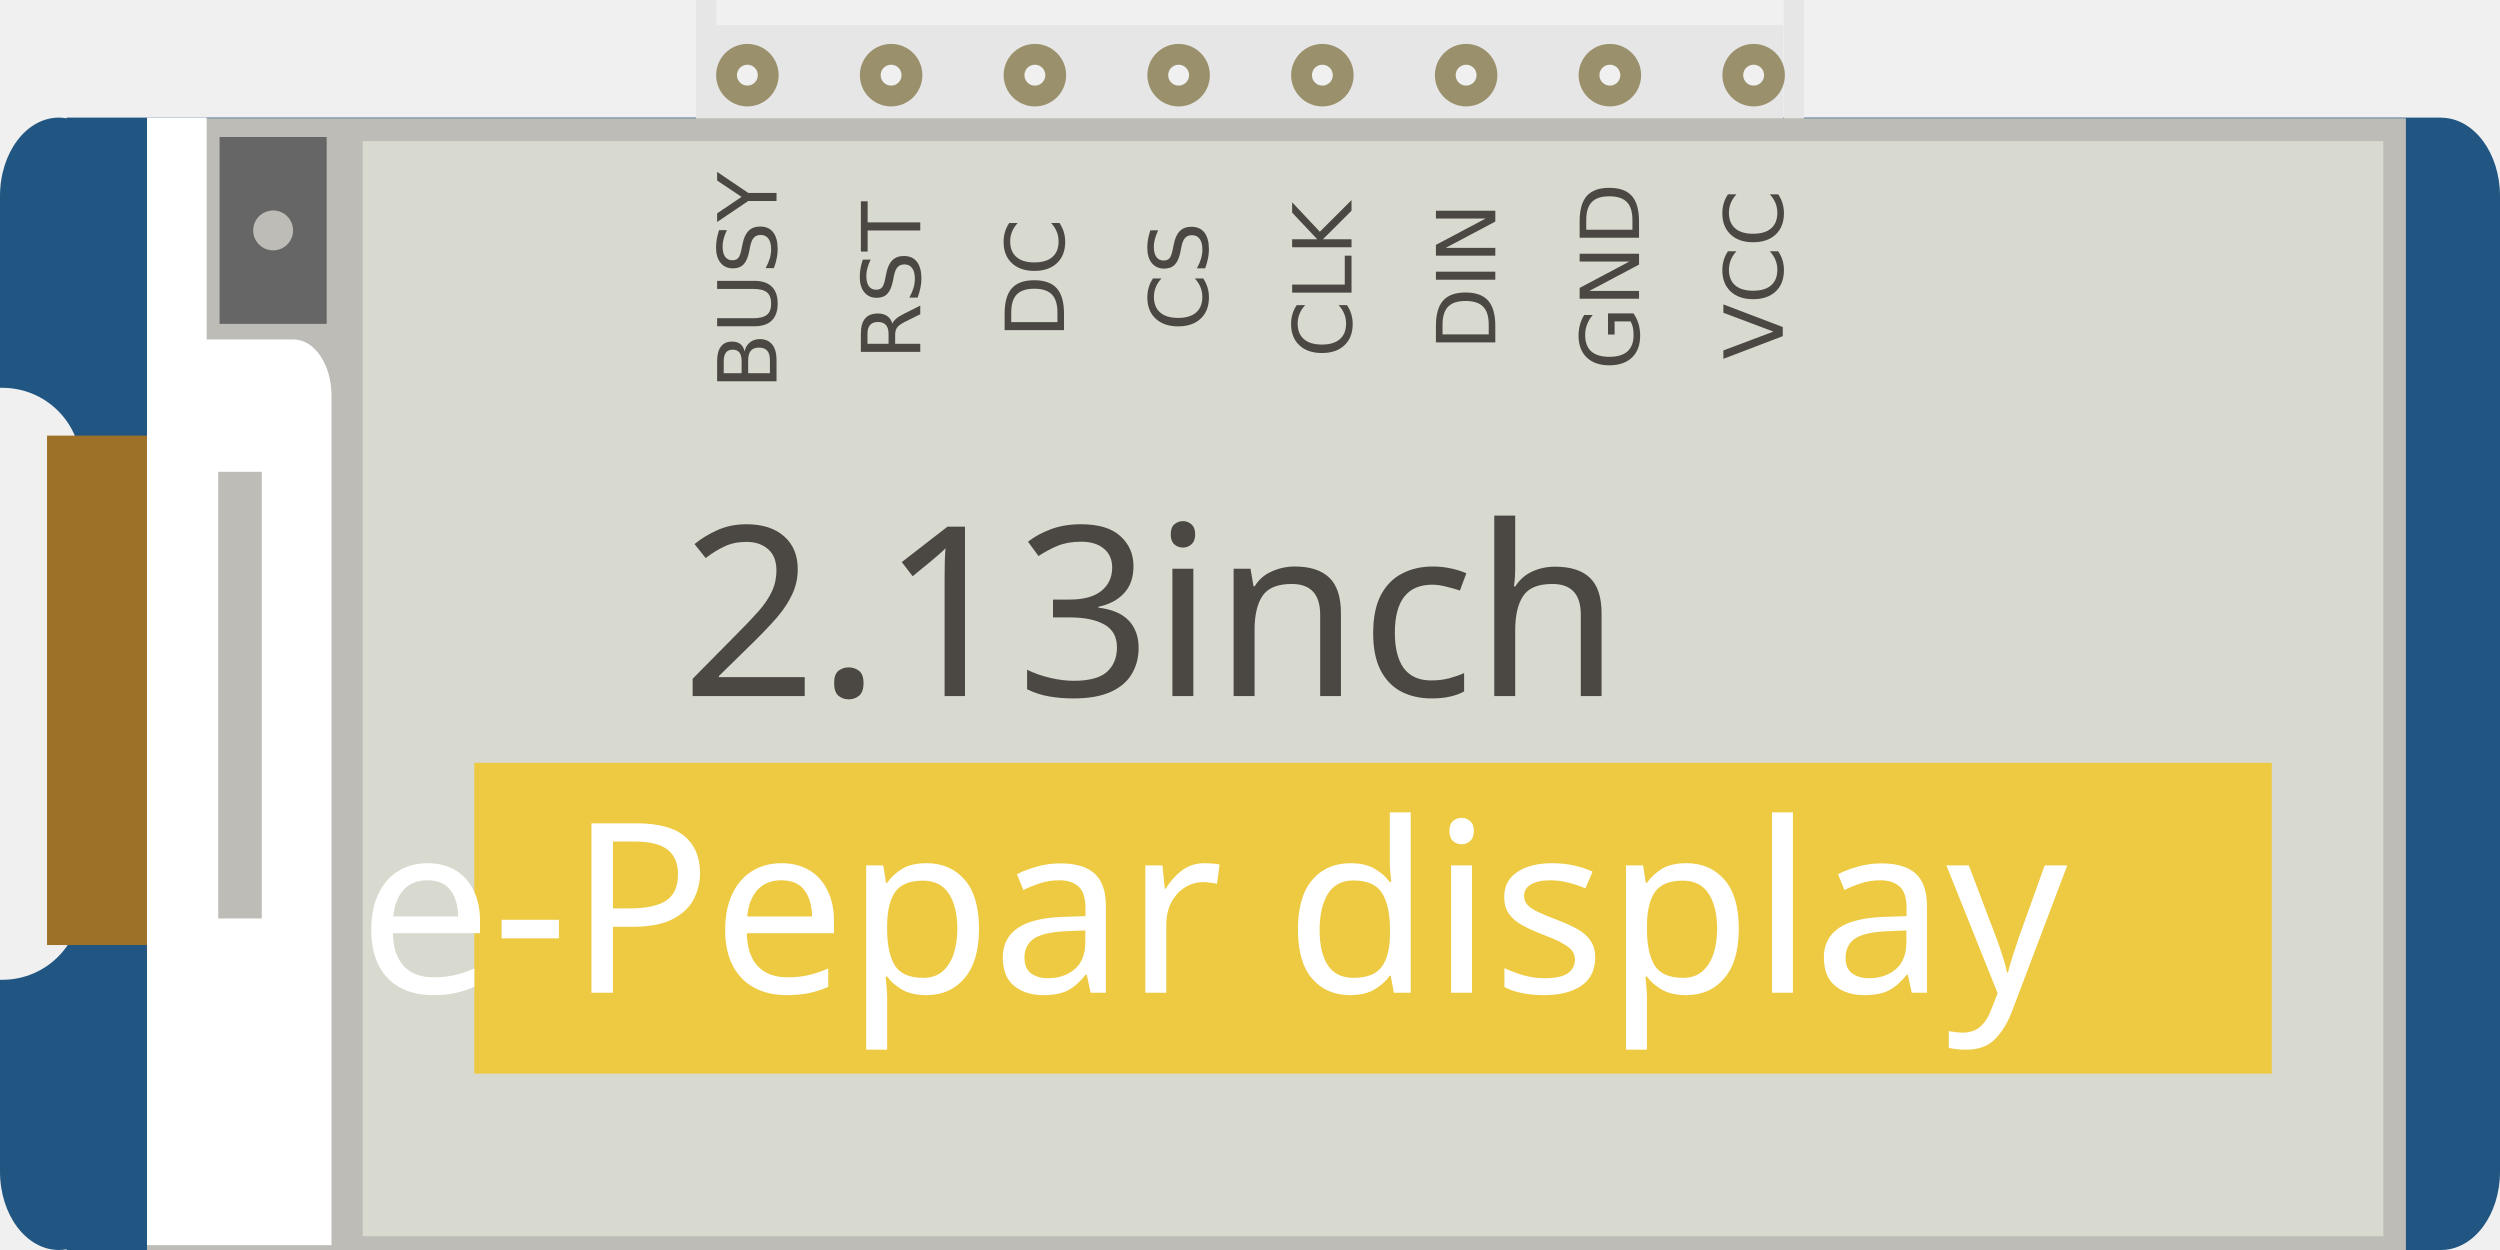
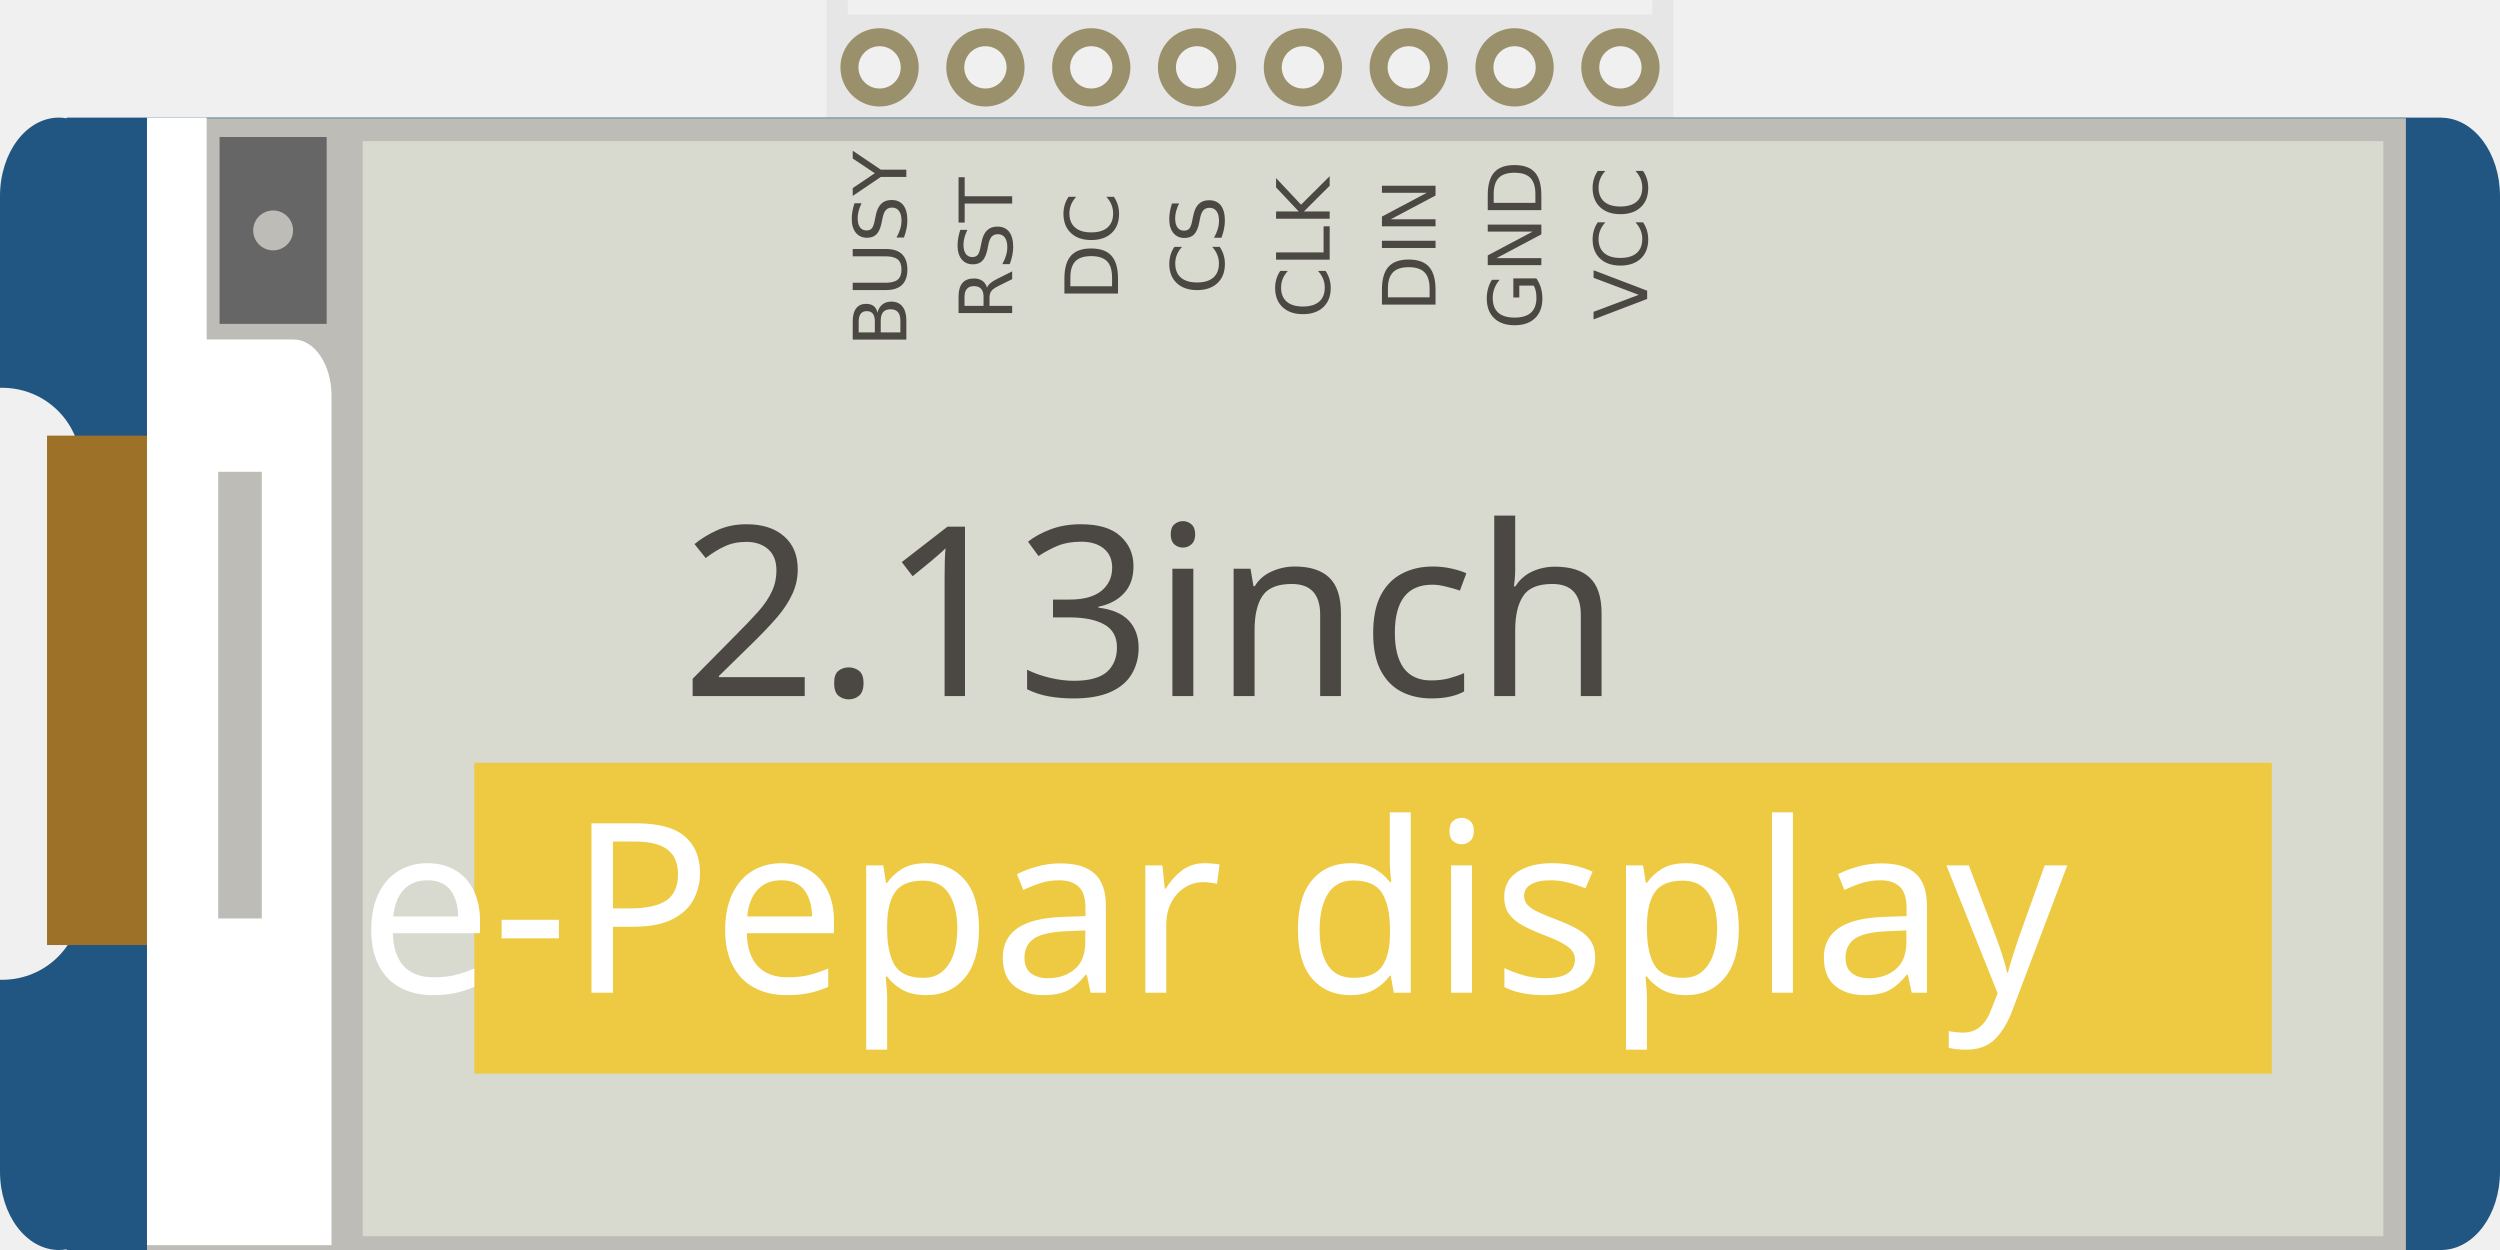
<svg xmlns="http://www.w3.org/2000/svg" width="60mm" height="30mm" viewBox="0 0 212.598 106.299" id="svg2" version="1.1">
  <defs id="defs4" />
  <g id="layer1" transform="translate(0,-946.063)">
+     <path id="path8" d="m 70.299,962.427 72,0 0,-5.934 0,-9.201 0,-1.229 -1.797,0 0,1.229 -68.406,0 0,-1.229 -1.797,0 0,1.229 0,9.201 z m 2.699,-10.636 c 0,-2.4 3.602,-2.4 3.602,0 0,2.4 -3.602,2.4 -3.602,0 z m 9,0 c 0,-2.4 3.602,-2.4 3.602,0 0,2.4 -3.602,2.4 -3.602,0 z m 9,0 c 8.94e-4,-2.399 3.601,-2.399 3.602,0 8.95e-4,2.401 -3.602,2.401 -3.602,0 z m 9,0 c 8.93e-4,-2.399 3.601,-2.399 3.602,0 8.9e-4,2.401 -3.602,2.401 -3.602,0 z m 9,0 c 0,-2.4 3.602,-2.4 3.602,0 0,2.4 -3.602,2.4 -3.602,0 z m 9,0 c -9e-4,-2.401 3.602,-2.401 3.602,0 9e-4,2.401 -3.602,2.401 -3.602,0 z m 9,0 c -8.9e-4,-2.401 3.602,-2.401 3.602,0 9e-4,2.401 -3.602,2.401 -3.602,0 z m 9,0 c 0,-2.4 3.602,-2.4 3.602,0 0,2.4 -3.602,2.4 -3.602,0 z" style="fill:#e6e6e6;stroke:none;stroke-width:0" />
    <path style="opacity:1;fill:#205681;fill-opacity:1;stroke:none;stroke-width:0.72;stroke-linecap:round;stroke-linejoin:miter;stroke-miterlimit:4;stroke-dasharray:none;stroke-opacity:1" d="M 5.018 10 C 2.238 10 5.9211895e-16 12.979 0 16.678 L 0 32.979 L 0.189 32.979 C 3.9 32.979 6.887 35.957 6.887 39.656 L 6.887 43.441 L 30.715 43.441 L 30.715 63.799 L 6.887 63.799 L 6.887 76.643 C 6.887 80.342 3.9 83.32 0.189 83.32 L 0 83.32 L 0 99.623 C 0 103.322 2.238 106.299 5.018 106.299 C 5.238 106.299 5.453 106.276 5.666 106.24 L 5.676 106.299 L 15.658 106.299 L 30.715 106.299 L 46.469 106.299 L 167.447 106.299 L 197.955 106.299 L 201.973 106.299 L 205 106.299 L 207.58 106.299 L 207.643 106.299 C 210.393 106.254 212.598 103.298 212.598 99.627 L 212.598 78.773 L 212.598 63.799 L 212.598 43.441 L 212.598 24.982 L 212.598 16.684 C 212.598 13.013 210.393 10.056 207.643 10.01 L 207.643 10 L 207.58 10 L 201.973 10 L 201.973 10.002 L 197.955 10.002 L 197.955 10 L 46.469 10 L 30.715 10 L 15.658 10 L 5.676 10 L 5.666 10.062 C 5.453 10.027 5.238 10 5.018 10 z " transform="translate(-1.5258793e-5,946.063)" id="rect4183" />
    <rect style="opacity:1;fill:#9d7128;fill-opacity:1;stroke:none;stroke-width:1.772;stroke-linecap:round;stroke-linejoin:round;stroke-miterlimit:4;stroke-dasharray:none;stroke-opacity:1" id="rect4353" width="21.315" height="43.32" x="4" y="-1026.428" transform="scale(1,-1)" />
-     <g id="g4248" transform="matrix(0,-1,1,0,-882.3905,1141.788)">
-       <path id="rect5330" d="m 179.217,941.587 0,1.719 4.461,0 0,90.715 9.915,0 0,-90.715 2.133,0 0,-1.719 z m 10.117,2.588 c 0.978,10e-5 1.771,0.793 1.772,1.772 -1e-4,0.978 -0.793,1.771 -1.772,1.772 -0.978,-10e-5 -1.771,-0.793 -1.772,-1.772 1e-4,-0.978 0.793,-1.771 1.772,-1.772 z m 0,12.225 c 0.978,10e-5 1.771,0.793 1.772,1.772 -1e-4,0.978 -0.793,1.771 -1.772,1.772 -0.978,-10e-5 -1.771,-0.793 -1.772,-1.772 1e-4,-0.978 0.793,-1.771 1.772,-1.772 z m 0,12.225 c 0.978,10e-5 1.771,0.793 1.772,1.772 -1e-4,0.978 -0.793,1.771 -1.772,1.772 -0.978,-10e-5 -1.771,-0.793 -1.772,-1.772 1e-4,-0.978 0.793,-1.771 1.772,-1.772 z m 0,12.225 c 0.978,10e-5 1.771,0.793 1.772,1.772 -1e-4,0.978 -0.793,1.771 -1.772,1.772 -0.978,-1e-4 -1.771,-0.793 -1.772,-1.772 1e-4,-0.978 0.793,-1.771 1.772,-1.772 z m 0,12.225 c 0.978,10e-5 1.771,0.793 1.772,1.772 -1e-4,0.978 -0.793,1.771 -1.772,1.772 -0.978,-1e-4 -1.771,-0.793 -1.772,-1.772 1e-4,-0.978 0.793,-1.771 1.772,-1.772 z m 0,12.225 c 0.978,1e-4 1.771,0.793 1.772,1.772 -1e-4,0.978 -0.793,1.771 -1.772,1.772 -0.978,-10e-5 -1.771,-0.793 -1.772,-1.772 1e-4,-0.978 0.793,-1.771 1.772,-1.772 z m 0,12.225 c 0.978,10e-5 1.771,0.793 1.772,1.772 -1e-4,0.978 -0.793,1.771 -1.772,1.772 -0.978,-10e-5 -1.771,-0.793 -1.772,-1.772 1e-4,-0.978 0.793,-1.771 1.772,-1.772 z m 0,12.223 c 0.979,1e-4 1.772,0.794 1.772,1.773 -1e-4,0.978 -0.793,1.771 -1.772,1.772 -0.978,-10e-5 -1.771,-0.793 -1.772,-1.772 -0.001,-0.979 0.792,-1.773 1.772,-1.773 z m -10.117,4.328 0,1.719 16.508,0 0,-1.719 z" style="opacity:1;fill:#e6e6e6;fill-opacity:1;stroke:none;stroke-width:1.772;stroke-linecap:round;stroke-linejoin:round;stroke-miterlimit:4;stroke-dasharray:none;stroke-opacity:1" />
-       <circle transform="scale(-1,1)" r="1.772" cy="958.171" cx="-189.333" id="connector9pin" style="opacity:1;fill:none;fill-opacity:1;stroke:#9a916c;stroke-width:1.772;stroke-linecap:round;stroke-linejoin:round;stroke-miterlimit:4;stroke-dasharray:none;stroke-opacity:1" />
-       <circle transform="scale(-1,-1)" style="opacity:1;fill:none;fill-opacity:1;stroke:#9a916c;stroke-width:1.772;stroke-linecap:round;stroke-linejoin:round;stroke-miterlimit:4;stroke-dasharray:none;stroke-opacity:1" id="connector10pin" cx="-189.333" cy="-970.396" r="1.772" />
-       <circle transform="scale(-1,-1)" r="1.772" cy="-982.62" cx="-189.333" id="connector11pin" style="opacity:1;fill:none;fill-opacity:1;stroke:#9a916c;stroke-width:1.772;stroke-linecap:round;stroke-linejoin:round;stroke-miterlimit:4;stroke-dasharray:none;stroke-opacity:1" />
-       <circle transform="scale(-1,-1)" style="opacity:1;fill:none;fill-opacity:1;stroke:#9a916c;stroke-width:1.772;stroke-linecap:round;stroke-linejoin:round;stroke-miterlimit:4;stroke-dasharray:none;stroke-opacity:1" id="connector12pin" cx="-189.333" cy="-994.844" r="1.772" />
-       <circle transform="scale(-1,-1)" r="1.772" cy="-1007.069" cx="-189.333" id="connector13pin" style="opacity:1;fill:none;fill-opacity:1;stroke:#9a916c;stroke-width:1.772;stroke-linecap:round;stroke-linejoin:round;stroke-miterlimit:4;stroke-dasharray:none;stroke-opacity:1" />
-       <circle transform="scale(-1,-1)" style="opacity:1;fill:none;fill-opacity:1;stroke:#9a916c;stroke-width:1.772;stroke-linecap:round;stroke-linejoin:round;stroke-miterlimit:4;stroke-dasharray:none;stroke-opacity:1" id="connector14pin" cx="-189.333" cy="-1019.293" r="1.772" />
-       <circle transform="scale(-1,-1)" r="1.772" cy="-1031.518" cx="-189.333" id="connector15pin" style="opacity:1;fill:none;fill-opacity:1;stroke:#9a916c;stroke-width:1.772;stroke-linecap:round;stroke-linejoin:round;stroke-miterlimit:4;stroke-dasharray:none;stroke-opacity:1" />
-       <circle style="opacity:1;fill:none;fill-opacity:1;stroke:#9a916c;stroke-width:1.772;stroke-linecap:round;stroke-linejoin:round;stroke-miterlimit:4;stroke-dasharray:none;stroke-opacity:1" id="connector8pin" cx="-189.333" cy="-945.947" r="1.772" transform="scale(-1,-1)" />
-     </g>
    <rect style="opacity:1;fill:#bdbcb7;fill-opacity:1;stroke:none;stroke-width:1.772;stroke-linecap:round;stroke-linejoin:round;stroke-miterlimit:4;stroke-dasharray:none;stroke-opacity:1" id="rect4351" width="192.095" height="96.243" x="12.5" y="-1052.362" transform="scale(1,-1)" />
    <path style="opacity:1;fill:#ffffff;fill-opacity:1;stroke:none;stroke-width:1.772;stroke-linecap:round;stroke-linejoin:round;stroke-miterlimit:4;stroke-dasharray:none;stroke-opacity:1" d="m 12.5,956.063 0,23.653 0,8.084 0,43.826 0,20.323 7.421,0 8.269,0 0,-20.323 0,-43.826 0,-8.084 c 0,-2.651 -1.439,-4.785 -3.227,-4.785 l -7.388,0 0,-18.868 -5.074,0 z m 6.056,30.121 3.706,0 0,37.982 -3.706,0 0,-37.982 z" id="rect4372" />
    <rect y="-1051.19" x="30.843" height="93.129" width="171.837" id="rect4398" style="opacity:1;fill:#d8d9cf;fill-opacity:1;stroke:none;stroke-width:1.772;stroke-linecap:round;stroke-linejoin:round;stroke-miterlimit:4;stroke-dasharray:none;stroke-opacity:1" transform="scale(1,-1)" />
    <rect style="opacity:1;fill:#edca42;fill-opacity:1;stroke:none;stroke-width:0.72;stroke-linecap:round;stroke-linejoin:miter;stroke-miterlimit:4;stroke-dasharray:none;stroke-opacity:1" id="rect4184" width="152.857" height="26.429" x="40.333" y="1010.934" />
    <text id="text4487" y="1005.253" x="116.249" style="font-style:normal;font-weight:normal;font-size:20.187px;line-height:125%;font-family:sans-serif;letter-spacing:0px;word-spacing:0px;fill:#4b4843;fill-opacity:1;stroke:none;stroke-width:1px;stroke-linecap:butt;stroke-linejoin:miter;stroke-opacity:1" xml:space="preserve">
      <tspan style="font-style:normal;font-variant:normal;font-weight:normal;font-stretch:normal;font-size:20.186px;line-height:125%;font-family:'Droid Sans';-inkscape-font-specification:'Droid Sans, Normal';text-align:center;writing-mode:lr-tb;text-anchor:middle;fill:#4b4843;fill-opacity:1" y="1005.253" x="116.249" id="tspan4489">2.13inch</tspan>
      <tspan style="font-style:normal;font-variant:normal;font-weight:normal;font-stretch:normal;font-size:20.186px;line-height:125%;font-family:'Droid Sans';-inkscape-font-specification:'Droid Sans, Normal';text-align:center;writing-mode:lr-tb;text-anchor:middle;fill:#ffffff;fill-opacity:1" id="tspan4493" y="1030.486" x="116.249">e-Pepar display</tspan>
    </text>
    <path style="opacity:1;fill:#666666;fill-opacity:1;stroke:none;stroke-width:0.72;stroke-linecap:round;stroke-linejoin:miter;stroke-miterlimit:4;stroke-dasharray:none;stroke-opacity:1" d="m 18.673,957.711 0,15.893 9.107,0 0,-15.893 -9.107,0 z m 4.555,6.25 a 1.696,1.696 0 0 1 1.695,1.697 1.696,1.696 0 0 1 -1.695,1.695 1.696,1.696 0 0 1 -1.697,-1.695 1.696,1.696 0 0 1 1.697,-1.697 z" id="rect4509" />
-     <g id="g4337" transform="matrix(0,-1,1,0,-893.2835,1152.599)">
-       <g style="fill:#4b4843;fill-opacity:1" transform="translate(-1140.862,-312.8739)" id="g4744">
-         <path id="path4675" style="font-style:normal;font-weight:normal;font-size:medium;line-height:125%;font-family:sans-serif;letter-spacing:0px;word-spacing:0px;fill:#4b4843;fill-opacity:1;stroke:none;stroke-width:1px;stroke-linecap:butt;stroke-linejoin:miter;stroke-opacity:1" d="m 1315.66,1269.78 0,1.851 1.096,0 q 0.551,0 0.815,-0.227 0.267,-0.23 0.267,-0.7 0,-0.474 -0.267,-0.697 -0.264,-0.227 -0.815,-0.227 l -1.096,0 z m 0,-2.077 0,1.522 1.012,0 q 0.501,0 0.744,-0.186 0.247,-0.189 0.247,-0.575 0,-0.382 -0.247,-0.572 -0.244,-0.19 -0.744,-0.19 l -1.012,0 z m -0.683,-0.562 1.746,0 q 0.781,0 1.204,0.325 0.423,0.325 0.423,0.924 0,0.464 -0.216,0.738 -0.216,0.274 -0.636,0.342 0.504,0.108 0.781,0.453 0.281,0.342 0.281,0.856 0,0.677 -0.46,1.045 -0.46,0.369 -1.309,0.369 l -1.813,0 0,-5.051 z" />
-         <path id="path4677" style="font-style:normal;font-weight:normal;font-size:medium;line-height:125%;font-family:sans-serif;letter-spacing:0px;word-spacing:0px;fill:#4b4843;fill-opacity:1;stroke:none;stroke-width:1px;stroke-linecap:butt;stroke-linejoin:miter;stroke-opacity:1" d="m 1319.649,1267.141 0.687,0 0,3.068 q 0,0.812 0.294,1.171 0.294,0.355 0.954,0.355 0.656,0 0.951,-0.355 0.294,-0.359 0.294,-1.171 l 0,-3.068 0.687,0 0,3.153 q 0,0.988 -0.49,1.492 -0.487,0.504 -1.441,0.504 -0.957,0 -1.448,-0.504 -0.487,-0.504 -0.487,-1.492 l 0,-3.153 z" />
-         <path id="path4679" style="font-style:normal;font-weight:normal;font-size:medium;line-height:125%;font-family:sans-serif;letter-spacing:0px;word-spacing:0px;fill:#4b4843;fill-opacity:1;stroke:none;stroke-width:1px;stroke-linecap:butt;stroke-linejoin:miter;stroke-opacity:1" d="m 1327.829,1267.307 0,0.666 q -0.389,-0.186 -0.734,-0.277 -0.345,-0.091 -0.666,-0.091 -0.558,0 -0.863,0.216 -0.301,0.217 -0.301,0.616 0,0.335 0.2,0.507 0.203,0.169 0.764,0.274 l 0.413,0.085 q 0.764,0.145 1.127,0.514 0.365,0.365 0.365,0.981 0,0.734 -0.494,1.113 -0.491,0.379 -1.441,0.379 -0.359,0 -0.765,-0.081 -0.403,-0.081 -0.836,-0.24 l 0,-0.704 q 0.416,0.233 0.815,0.352 0.399,0.118 0.785,0.118 0.585,0 0.903,-0.23 0.318,-0.23 0.318,-0.656 0,-0.372 -0.23,-0.582 -0.227,-0.21 -0.748,-0.315 l -0.416,-0.081 q -0.764,-0.152 -1.106,-0.477 -0.342,-0.325 -0.342,-0.903 0,-0.67 0.47,-1.056 0.474,-0.386 1.302,-0.386 0.355,0 0.724,0.064 0.369,0.064 0.754,0.193 z" />
-         <path id="path4681" style="font-style:normal;font-weight:normal;font-size:medium;line-height:125%;font-family:sans-serif;letter-spacing:0px;word-spacing:0px;fill:#4b4843;fill-opacity:1;stroke:none;stroke-width:1px;stroke-linecap:butt;stroke-linejoin:miter;stroke-opacity:1" d="m 1328.52,1267.141 0.734,0 1.401,2.077 1.39,-2.077 0.734,0 -1.786,2.646 0,2.405 -0.687,0 0,-2.405 -1.786,-2.646 z" />
+     <ellipse ry="2.565" rx="2.565" transform="scale(-1,-1)" id="connector15pin" connectorname="GND" cx="-137.799" cy="-951.791" style="fill:none;stroke:#9a916c;stroke-width:1.53" />
+     <ellipse ry="2.565" rx="2.565" transform="scale(-1,-1)" id="connector14pin" connectorname="VCC" cx="-128.799" cy="-951.791" style="fill:none;stroke:#9a916c;stroke-width:1.53" />
+     <ellipse ry="2.565" rx="2.565" transform="scale(-1,-1)" id="connector13pin" connectorname="SCL" cx="-119.799" cy="-951.791" style="fill:none;stroke:#9a916c;stroke-width:1.53" />
+     <ellipse ry="2.565" rx="2.565" transform="scale(-1,-1)" id="connector12pin" connectorname="SDA" cx="-110.799" cy="-951.791" style="fill:none;stroke:#9a916c;stroke-width:1.53" />
+     <ellipse ry="2.565" rx="2.565" transform="scale(-1,-1)" id="connector11pin" connectorname="SDO" cx="-101.799" cy="-951.791" style="fill:none;stroke:#9a916c;stroke-width:1.53" />
+     <ellipse ry="2.565" rx="2.565" transform="scale(-1,-1)" id="connector10pin" connectorname="CS" cx="-92.799" cy="-951.791" style="fill:none;stroke:#9a916c;stroke-width:1.53" />
+     <ellipse ry="2.565" rx="2.565" transform="scale(-1,-1)" id="connector9pin" connectorname="INT2" cx="-83.799" cy="-951.791" style="fill:none;stroke:#9a916c;stroke-width:1.53" />
+     <ellipse ry="2.565" rx="2.565" transform="scale(-1,-1)" id="connector8pin" connectorname="INT1" cx="-74.799" cy="-951.791" style="fill:none;stroke:#9a916c;stroke-width:1.53" />
+     <g id="g4266" transform="translate(0,-6.000001)" style="fill:#4b4843;fill-opacity:1">
+       <g id="g4744-1" transform="matrix(0,-0.9025286,0.9025287,0,-1071.116,2167.75)" style="fill:#4b4843;fill-opacity:1">
+         <path d="m 1315.66,1269.78 0,1.851 1.096,0 q 0.551,0 0.815,-0.227 0.267,-0.23 0.267,-0.7 0,-0.474 -0.267,-0.697 -0.264,-0.227 -0.815,-0.227 l -1.096,0 z m 0,-2.077 0,1.522 1.012,0 q 0.501,0 0.744,-0.186 0.247,-0.189 0.247,-0.575 0,-0.382 -0.247,-0.572 -0.244,-0.19 -0.744,-0.19 l -1.012,0 z m -0.683,-0.562 1.746,0 q 0.781,0 1.204,0.325 0.423,0.325 0.423,0.924 0,0.464 -0.216,0.738 -0.216,0.274 -0.636,0.342 0.504,0.108 0.781,0.453 0.281,0.342 0.281,0.856 0,0.677 -0.46,1.045 -0.46,0.369 -1.309,0.369 l -1.813,0 0,-5.051 z" style="font-style:normal;font-weight:normal;font-size:medium;line-height:125%;font-family:sans-serif;letter-spacing:0px;word-spacing:0px;fill:#4b4843;fill-opacity:1;stroke:none;stroke-width:1px;stroke-linecap:butt;stroke-linejoin:miter;stroke-opacity:1" id="path4675-7" />
+         <path d="m 1319.649,1267.141 0.687,0 0,3.068 q 0,0.812 0.294,1.171 0.294,0.355 0.954,0.355 0.656,0 0.951,-0.355 0.294,-0.359 0.294,-1.171 l 0,-3.068 0.687,0 0,3.153 q 0,0.988 -0.49,1.492 -0.487,0.504 -1.441,0.504 -0.957,0 -1.448,-0.504 -0.487,-0.504 -0.487,-1.492 l 0,-3.153 z" style="font-style:normal;font-weight:normal;font-size:medium;line-height:125%;font-family:sans-serif;letter-spacing:0px;word-spacing:0px;fill:#4b4843;fill-opacity:1;stroke:none;stroke-width:1px;stroke-linecap:butt;stroke-linejoin:miter;stroke-opacity:1" id="path4677-7" />
+         <path d="m 1327.829,1267.307 0,0.666 q -0.389,-0.186 -0.734,-0.277 -0.345,-0.091 -0.666,-0.091 -0.558,0 -0.863,0.216 -0.301,0.217 -0.301,0.616 0,0.335 0.2,0.507 0.203,0.169 0.764,0.274 l 0.413,0.085 q 0.764,0.145 1.127,0.514 0.365,0.365 0.365,0.981 0,0.734 -0.494,1.113 -0.491,0.379 -1.441,0.379 -0.359,0 -0.765,-0.081 -0.403,-0.081 -0.836,-0.24 l 0,-0.704 q 0.416,0.233 0.815,0.352 0.399,0.118 0.785,0.118 0.585,0 0.903,-0.23 0.318,-0.23 0.318,-0.656 0,-0.372 -0.23,-0.582 -0.227,-0.21 -0.748,-0.315 l -0.416,-0.081 q -0.764,-0.152 -1.106,-0.477 -0.342,-0.325 -0.342,-0.903 0,-0.67 0.47,-1.056 0.474,-0.386 1.302,-0.386 0.355,0 0.724,0.064 0.369,0.064 0.754,0.193 z" style="font-style:normal;font-weight:normal;font-size:medium;line-height:125%;font-family:sans-serif;letter-spacing:0px;word-spacing:0px;fill:#4b4843;fill-opacity:1;stroke:none;stroke-width:1px;stroke-linecap:butt;stroke-linejoin:miter;stroke-opacity:1" id="path4679-0" />
+         <path d="m 1328.52,1267.141 0.734,0 1.401,2.077 1.39,-2.077 0.734,0 -1.786,2.646 0,2.405 -0.687,0 0,-2.405 -1.786,-2.646 z" style="font-style:normal;font-weight:normal;font-size:medium;line-height:125%;font-family:sans-serif;letter-spacing:0px;word-spacing:0px;fill:#4b4843;fill-opacity:1;stroke:none;stroke-width:1px;stroke-linecap:butt;stroke-linejoin:miter;stroke-opacity:1" id="path4681-3" />
      </g>
-       <g style="fill:#4b4843;fill-opacity:1" transform="translate(-1138.362,-312.7923)" id="g4750">
-         <path id="path4683" style="font-style:normal;font-weight:normal;font-size:medium;line-height:125%;font-family:sans-serif;letter-spacing:0px;word-spacing:0px;fill:#4b4843;fill-opacity:1;stroke:none;stroke-width:1px;stroke-linecap:butt;stroke-linejoin:miter;stroke-opacity:1" d="m 1317.372,1281.966 q 0.22,0.074 0.426,0.318 0.21,0.244 0.419,0.67 l 0.694,1.38 -0.734,0 -0.646,-1.296 q -0.25,-0.507 -0.487,-0.673 -0.234,-0.166 -0.639,-0.166 l -0.744,0 0,2.135 -0.683,0 0,-5.051 1.543,0 q 0.866,0 1.292,0.362 0.426,0.362 0.426,1.093 0,0.477 -0.223,0.792 -0.22,0.315 -0.643,0.436 z m -1.712,-2.121 0,1.793 0.859,0 q 0.494,0 0.744,-0.227 0.254,-0.23 0.254,-0.673 0,-0.443 -0.254,-0.666 -0.25,-0.227 -0.744,-0.227 l -0.859,0 z" />
-         <path id="path4685" style="font-style:normal;font-weight:normal;font-size:medium;line-height:125%;font-family:sans-serif;letter-spacing:0px;word-spacing:0px;fill:#4b4843;fill-opacity:1;stroke:none;stroke-width:1px;stroke-linecap:butt;stroke-linejoin:miter;stroke-opacity:1" d="m 1322.822,1279.449 0,0.666 q -0.389,-0.186 -0.734,-0.278 -0.345,-0.091 -0.666,-0.091 -0.558,0 -0.863,0.216 -0.301,0.216 -0.301,0.616 0,0.335 0.2,0.507 0.203,0.169 0.765,0.274 l 0.413,0.085 q 0.765,0.145 1.127,0.514 0.365,0.365 0.365,0.981 0,0.734 -0.494,1.113 -0.49,0.379 -1.441,0.379 -0.359,0 -0.764,-0.081 -0.403,-0.081 -0.836,-0.24 l 0,-0.704 q 0.416,0.233 0.815,0.352 0.399,0.118 0.785,0.118 0.585,0 0.903,-0.23 0.318,-0.23 0.318,-0.656 0,-0.372 -0.23,-0.582 -0.227,-0.21 -0.748,-0.315 l -0.416,-0.081 q -0.765,-0.152 -1.106,-0.477 -0.342,-0.325 -0.342,-0.903 0,-0.67 0.47,-1.056 0.474,-0.386 1.302,-0.386 0.355,0 0.724,0.064 0.369,0.064 0.754,0.193 z" />
-         <path id="path4687" style="font-style:normal;font-weight:normal;font-size:medium;line-height:125%;font-family:sans-serif;letter-spacing:0px;word-spacing:0px;fill:#4b4843;fill-opacity:1;stroke:none;stroke-width:1px;stroke-linecap:butt;stroke-linejoin:miter;stroke-opacity:1" d="m 1323.506,1279.284 4.273,0 0,0.575 -1.793,0 0,4.476 -0.687,0 0,-4.476 -1.793,0 0,-0.575 z" />
+       <g id="g4750-6" transform="matrix(0,-0.9025286,0.9025287,0,-1073.075,2165.493)" style="fill:#4b4843;fill-opacity:1">
+         <path d="m 1317.372,1281.966 q 0.22,0.074 0.426,0.318 0.21,0.244 0.419,0.67 l 0.694,1.38 -0.734,0 -0.646,-1.296 q -0.25,-0.507 -0.487,-0.673 -0.234,-0.166 -0.639,-0.166 l -0.744,0 0,2.135 -0.683,0 0,-5.051 1.543,0 q 0.866,0 1.292,0.362 0.426,0.362 0.426,1.093 0,0.477 -0.223,0.792 -0.22,0.315 -0.643,0.436 z m -1.712,-2.121 0,1.793 0.859,0 q 0.494,0 0.744,-0.227 0.254,-0.23 0.254,-0.673 0,-0.443 -0.254,-0.666 -0.25,-0.227 -0.744,-0.227 l -0.859,0 z" style="font-style:normal;font-weight:normal;font-size:medium;line-height:125%;font-family:sans-serif;letter-spacing:0px;word-spacing:0px;fill:#4b4843;fill-opacity:1;stroke:none;stroke-width:1px;stroke-linecap:butt;stroke-linejoin:miter;stroke-opacity:1" id="path4683-8" />
+         <path d="m 1322.822,1279.449 0,0.666 q -0.389,-0.186 -0.734,-0.278 -0.345,-0.091 -0.666,-0.091 -0.558,0 -0.863,0.216 -0.301,0.216 -0.301,0.616 0,0.335 0.2,0.507 0.203,0.169 0.765,0.274 l 0.413,0.085 q 0.765,0.145 1.127,0.514 0.365,0.365 0.365,0.981 0,0.734 -0.494,1.113 -0.49,0.379 -1.441,0.379 -0.359,0 -0.764,-0.081 -0.403,-0.081 -0.836,-0.24 l 0,-0.704 q 0.416,0.233 0.815,0.352 0.399,0.118 0.785,0.118 0.585,0 0.903,-0.23 0.318,-0.23 0.318,-0.656 0,-0.372 -0.23,-0.582 -0.227,-0.21 -0.748,-0.315 l -0.416,-0.081 q -0.765,-0.152 -1.106,-0.477 -0.342,-0.325 -0.342,-0.903 0,-0.67 0.47,-1.056 0.474,-0.386 1.302,-0.386 0.355,0 0.724,0.064 0.369,0.064 0.754,0.193 z" style="font-style:normal;font-weight:normal;font-size:medium;line-height:125%;font-family:sans-serif;letter-spacing:0px;word-spacing:0px;fill:#4b4843;fill-opacity:1;stroke:none;stroke-width:1px;stroke-linecap:butt;stroke-linejoin:miter;stroke-opacity:1" id="path4685-8" />
+         <path d="m 1323.506,1279.284 4.273,0 0,0.575 -1.793,0 0,4.476 -0.687,0 0,-4.476 -1.793,0 0,-0.575 z" style="font-style:normal;font-weight:normal;font-size:medium;line-height:125%;font-family:sans-serif;letter-spacing:0px;word-spacing:0px;fill:#4b4843;fill-opacity:1;stroke:none;stroke-width:1px;stroke-linecap:butt;stroke-linejoin:miter;stroke-opacity:1" id="path4687-1" />
      </g>
-       <g style="fill:#4b4843;fill-opacity:1" transform="translate(-1136.518,-312.4418)" id="g4755">
-         <path id="path4689" style="font-style:normal;font-weight:normal;font-size:medium;line-height:125%;font-family:sans-serif;letter-spacing:0px;word-spacing:0px;fill:#4b4843;fill-opacity:1;stroke:none;stroke-width:1px;stroke-linecap:butt;stroke-linejoin:miter;stroke-opacity:1" d="m 1315.66,1291.72 0,3.928 0.826,0 q 1.045,0 1.529,-0.474 0.487,-0.474 0.487,-1.495 0,-1.015 -0.487,-1.485 -0.484,-0.474 -1.529,-0.474 l -0.826,0 z m -0.683,-0.562 1.404,0 q 1.468,0 2.155,0.612 0.687,0.609 0.687,1.908 0,1.306 -0.69,1.918 -0.69,0.612 -2.152,0.612 l -1.404,0 0,-5.051 z" />
-         <path id="path4691" style="font-style:normal;font-weight:normal;font-size:medium;line-height:125%;font-family:sans-serif;letter-spacing:0px;word-spacing:0px;fill:#4b4843;fill-opacity:1;stroke:none;stroke-width:1px;stroke-linecap:butt;stroke-linejoin:miter;stroke-opacity:1" d="m 1324.091,1291.548 0,0.721 q -0.345,-0.321 -0.738,-0.48 -0.389,-0.159 -0.829,-0.159 -0.866,0 -1.326,0.531 -0.46,0.528 -0.46,1.529 0,0.998 0.46,1.529 0.46,0.528 1.326,0.528 0.44,0 0.829,-0.159 0.392,-0.159 0.738,-0.48 l 0,0.714 q -0.359,0.243 -0.761,0.365 -0.399,0.122 -0.846,0.122 -1.147,0 -1.807,-0.7 -0.66,-0.704 -0.66,-1.918 0,-1.218 0.66,-1.918 0.66,-0.704 1.807,-0.704 0.453,0 0.853,0.122 0.403,0.118 0.754,0.359 z" />
+       <g id="g4755-3" transform="matrix(0,-0.9025286,0.9025287,0,-1074.791,2163.829)" style="fill:#4b4843;fill-opacity:1">
+         <path d="m 1315.66,1291.72 0,3.928 0.826,0 q 1.045,0 1.529,-0.474 0.487,-0.474 0.487,-1.495 0,-1.015 -0.487,-1.485 -0.484,-0.474 -1.529,-0.474 l -0.826,0 z m -0.683,-0.562 1.404,0 q 1.468,0 2.155,0.612 0.687,0.609 0.687,1.908 0,1.306 -0.69,1.918 -0.69,0.612 -2.152,0.612 l -1.404,0 0,-5.051 z" style="font-style:normal;font-weight:normal;font-size:medium;line-height:125%;font-family:sans-serif;letter-spacing:0px;word-spacing:0px;fill:#4b4843;fill-opacity:1;stroke:none;stroke-width:1px;stroke-linecap:butt;stroke-linejoin:miter;stroke-opacity:1" id="path4689-9" />
+         <path d="m 1324.091,1291.548 0,0.721 q -0.345,-0.321 -0.738,-0.48 -0.389,-0.159 -0.829,-0.159 -0.866,0 -1.326,0.531 -0.46,0.528 -0.46,1.529 0,0.998 0.46,1.529 0.46,0.528 1.326,0.528 0.44,0 0.829,-0.159 0.392,-0.159 0.738,-0.48 l 0,0.714 q -0.359,0.243 -0.761,0.365 -0.399,0.122 -0.846,0.122 -1.147,0 -1.807,-0.7 -0.66,-0.704 -0.66,-1.918 0,-1.218 0.66,-1.918 0.66,-0.704 1.807,-0.704 0.453,0 0.853,0.122 0.403,0.118 0.754,0.359 z" style="font-style:normal;font-weight:normal;font-size:medium;line-height:125%;font-family:sans-serif;letter-spacing:0px;word-spacing:0px;fill:#4b4843;fill-opacity:1;stroke:none;stroke-width:1px;stroke-linecap:butt;stroke-linejoin:miter;stroke-opacity:1" id="path4691-5" />
      </g>
-       <g style="fill:#4b4843;fill-opacity:1" transform="translate(-1135.904,-310.8428)" id="g4759">
-         <path id="path4693" style="font-style:normal;font-weight:normal;font-size:medium;line-height:125%;font-family:sans-serif;letter-spacing:0px;word-spacing:0px;fill:#4b4843;fill-opacity:1;stroke:none;stroke-width:1px;stroke-linecap:butt;stroke-linejoin:miter;stroke-opacity:1" d="m 1318.759,1302.173 0,0.721 q -0.345,-0.321 -0.738,-0.48 -0.389,-0.159 -0.829,-0.159 -0.866,0 -1.326,0.531 -0.46,0.528 -0.46,1.529 0,0.998 0.46,1.529 0.46,0.528 1.326,0.528 0.44,0 0.829,-0.159 0.392,-0.159 0.738,-0.48 l 0,0.714 q -0.359,0.244 -0.761,0.365 -0.399,0.122 -0.846,0.122 -1.147,0 -1.806,-0.7 -0.66,-0.704 -0.66,-1.918 0,-1.218 0.66,-1.918 0.66,-0.704 1.806,-0.704 0.453,0 0.853,0.122 0.403,0.118 0.754,0.359 z" />
-         <path id="path4695" style="font-style:normal;font-weight:normal;font-size:medium;line-height:125%;font-family:sans-serif;letter-spacing:0px;word-spacing:0px;fill:#4b4843;fill-opacity:1;stroke:none;stroke-width:1px;stroke-linecap:butt;stroke-linejoin:miter;stroke-opacity:1" d="m 1322.85,1301.949 0,0.666 q -0.389,-0.186 -0.734,-0.277 -0.345,-0.091 -0.666,-0.091 -0.558,0 -0.863,0.216 -0.301,0.216 -0.301,0.616 0,0.335 0.2,0.507 0.203,0.169 0.764,0.274 l 0.413,0.085 q 0.764,0.145 1.127,0.514 0.365,0.365 0.365,0.981 0,0.734 -0.494,1.113 -0.491,0.379 -1.441,0.379 -0.359,0 -0.765,-0.081 -0.403,-0.081 -0.836,-0.24 l 0,-0.704 q 0.416,0.233 0.815,0.352 0.399,0.118 0.785,0.118 0.585,0 0.903,-0.23 0.318,-0.23 0.318,-0.656 0,-0.372 -0.23,-0.582 -0.227,-0.21 -0.748,-0.315 l -0.416,-0.081 q -0.765,-0.152 -1.106,-0.477 -0.342,-0.325 -0.342,-0.903 0,-0.67 0.47,-1.056 0.474,-0.386 1.302,-0.386 0.355,0 0.724,0.064 0.369,0.064 0.754,0.193 z" />
+       <g id="g4759-3" transform="matrix(0,-0.9025286,0.9025287,0,-1075.381,2163.275)" style="fill:#4b4843;fill-opacity:1">
+         <path d="m 1318.759,1302.173 0,0.721 q -0.345,-0.321 -0.738,-0.48 -0.389,-0.159 -0.829,-0.159 -0.866,0 -1.326,0.531 -0.46,0.528 -0.46,1.529 0,0.998 0.46,1.529 0.46,0.528 1.326,0.528 0.44,0 0.829,-0.159 0.392,-0.159 0.738,-0.48 l 0,0.714 q -0.359,0.244 -0.761,0.365 -0.399,0.122 -0.846,0.122 -1.147,0 -1.806,-0.7 -0.66,-0.704 -0.66,-1.918 0,-1.218 0.66,-1.918 0.66,-0.704 1.806,-0.704 0.453,0 0.853,0.122 0.403,0.118 0.754,0.359 z" style="font-style:normal;font-weight:normal;font-size:medium;line-height:125%;font-family:sans-serif;letter-spacing:0px;word-spacing:0px;fill:#4b4843;fill-opacity:1;stroke:none;stroke-width:1px;stroke-linecap:butt;stroke-linejoin:miter;stroke-opacity:1" id="path4693-2" />
+         <path d="m 1322.85,1301.949 0,0.666 q -0.389,-0.186 -0.734,-0.277 -0.345,-0.091 -0.666,-0.091 -0.558,0 -0.863,0.216 -0.301,0.216 -0.301,0.616 0,0.335 0.2,0.507 0.203,0.169 0.764,0.274 l 0.413,0.085 q 0.764,0.145 1.127,0.514 0.365,0.365 0.365,0.981 0,0.734 -0.494,1.113 -0.491,0.379 -1.441,0.379 -0.359,0 -0.765,-0.081 -0.403,-0.081 -0.836,-0.24 l 0,-0.704 q 0.416,0.233 0.815,0.352 0.399,0.118 0.785,0.118 0.585,0 0.903,-0.23 0.318,-0.23 0.318,-0.656 0,-0.372 -0.23,-0.582 -0.227,-0.21 -0.748,-0.315 l -0.416,-0.081 q -0.765,-0.152 -1.106,-0.477 -0.342,-0.325 -0.342,-0.903 0,-0.67 0.47,-1.056 0.474,-0.386 1.302,-0.386 0.355,0 0.724,0.064 0.369,0.064 0.754,0.193 z" style="font-style:normal;font-weight:normal;font-size:medium;line-height:125%;font-family:sans-serif;letter-spacing:0px;word-spacing:0px;fill:#4b4843;fill-opacity:1;stroke:none;stroke-width:1px;stroke-linecap:butt;stroke-linejoin:miter;stroke-opacity:1" id="path4695-4" />
      </g>
-       <g style="fill:#4b4843;fill-opacity:1" transform="translate(-1138.171,-307.2787)" id="g4763">
-         <path id="path4697" style="font-style:normal;font-weight:normal;font-size:medium;line-height:125%;font-family:sans-serif;letter-spacing:0px;word-spacing:0px;fill:#4b4843;fill-opacity:1;stroke:none;stroke-width:1px;stroke-linecap:butt;stroke-linejoin:miter;stroke-opacity:1" d="m 1318.759,1310.833 0,0.721 q -0.345,-0.321 -0.738,-0.48 -0.389,-0.159 -0.829,-0.159 -0.866,0 -1.326,0.531 -0.46,0.528 -0.46,1.529 0,0.998 0.46,1.529 0.46,0.528 1.326,0.528 0.44,0 0.829,-0.159 0.392,-0.159 0.738,-0.48 l 0,0.714 q -0.359,0.244 -0.761,0.365 -0.399,0.122 -0.846,0.122 -1.147,0 -1.806,-0.7 -0.66,-0.704 -0.66,-1.918 0,-1.218 0.66,-1.918 0.66,-0.704 1.806,-0.704 0.453,0 0.853,0.122 0.403,0.118 0.754,0.359 z" />
-         <path id="path4699" style="font-style:normal;font-weight:normal;font-size:medium;line-height:125%;font-family:sans-serif;letter-spacing:0px;word-spacing:0px;fill:#4b4843;fill-opacity:1;stroke:none;stroke-width:1px;stroke-linecap:butt;stroke-linejoin:miter;stroke-opacity:1" d="m 1319.822,1310.444 0.683,0 0,4.476 2.459,0 0,0.575 -3.143,0 0,-5.051 z" />
-         <path id="path4701" style="font-style:normal;font-weight:normal;font-size:medium;line-height:125%;font-family:sans-serif;letter-spacing:0px;word-spacing:0px;fill:#4b4843;fill-opacity:1;stroke:none;stroke-width:1px;stroke-linecap:butt;stroke-linejoin:miter;stroke-opacity:1" d="m 1323.678,1310.444 0.683,0 0,2.135 2.267,-2.135 0.88,0 -2.507,2.355 2.686,2.696 -0.9,0 -2.426,-2.432 0,2.432 -0.683,0 0,-5.051 z" />
+       <g id="g4763-0" transform="matrix(0,-0.9025286,0.9025287,0,-1074.197,2165.321)" style="fill:#4b4843;fill-opacity:1">
+         <path d="m 1318.759,1310.833 0,0.721 q -0.345,-0.321 -0.738,-0.48 -0.389,-0.159 -0.829,-0.159 -0.866,0 -1.326,0.531 -0.46,0.528 -0.46,1.529 0,0.998 0.46,1.529 0.46,0.528 1.326,0.528 0.44,0 0.829,-0.159 0.392,-0.159 0.738,-0.48 l 0,0.714 q -0.359,0.244 -0.761,0.365 -0.399,0.122 -0.846,0.122 -1.147,0 -1.806,-0.7 -0.66,-0.704 -0.66,-1.918 0,-1.218 0.66,-1.918 0.66,-0.704 1.806,-0.704 0.453,0 0.853,0.122 0.403,0.118 0.754,0.359 z" style="font-style:normal;font-weight:normal;font-size:medium;line-height:125%;font-family:sans-serif;letter-spacing:0px;word-spacing:0px;fill:#4b4843;fill-opacity:1;stroke:none;stroke-width:1px;stroke-linecap:butt;stroke-linejoin:miter;stroke-opacity:1" id="path4697-2" />
+         <path d="m 1319.822,1310.444 0.683,0 0,4.476 2.459,0 0,0.575 -3.143,0 0,-5.051 z" style="font-style:normal;font-weight:normal;font-size:medium;line-height:125%;font-family:sans-serif;letter-spacing:0px;word-spacing:0px;fill:#4b4843;fill-opacity:1;stroke:none;stroke-width:1px;stroke-linecap:butt;stroke-linejoin:miter;stroke-opacity:1" id="path4699-7" />
+         <path d="m 1323.678,1310.444 0.683,0 0,2.135 2.267,-2.135 0.88,0 -2.507,2.355 2.686,2.696 -0.9,0 -2.426,-2.432 0,2.432 -0.683,0 0,-5.051 z" style="font-style:normal;font-weight:normal;font-size:medium;line-height:125%;font-family:sans-serif;letter-spacing:0px;word-spacing:0px;fill:#4b4843;fill-opacity:1;stroke:none;stroke-width:1px;stroke-linecap:butt;stroke-linejoin:miter;stroke-opacity:1" id="path4701-7" />
      </g>
-       <g style="fill:#4b4843;fill-opacity:1" transform="translate(-1137.56,-303.7115)" id="g4768">
-         <path id="path4703" style="font-style:normal;font-weight:normal;font-size:medium;line-height:125%;font-family:sans-serif;letter-spacing:0px;word-spacing:0px;fill:#4b4843;fill-opacity:1;stroke:none;stroke-width:1px;stroke-linecap:butt;stroke-linejoin:miter;stroke-opacity:1" d="m 1315.66,1319.667 0,3.928 0.826,0 q 1.045,0 1.529,-0.474 0.487,-0.474 0.487,-1.495 0,-1.015 -0.487,-1.485 -0.484,-0.474 -1.529,-0.474 l -0.826,0 z m -0.683,-0.562 1.404,0 q 1.468,0 2.155,0.612 0.687,0.609 0.687,1.908 0,1.306 -0.69,1.918 -0.69,0.612 -2.152,0.612 l -1.404,0 0,-5.051 z" />
-         <path id="path4705" style="font-style:normal;font-weight:normal;font-size:medium;line-height:125%;font-family:sans-serif;letter-spacing:0px;word-spacing:0px;fill:#4b4843;fill-opacity:1;stroke:none;stroke-width:1px;stroke-linecap:butt;stroke-linejoin:miter;stroke-opacity:1" d="m 1320.309,1319.105 0.683,0 0,5.051 -0.683,0 0,-5.051 z" />
-         <path id="path4707" style="font-style:normal;font-weight:normal;font-size:medium;line-height:125%;font-family:sans-serif;letter-spacing:0px;word-spacing:0px;fill:#4b4843;fill-opacity:1;stroke:none;stroke-width:1px;stroke-linecap:butt;stroke-linejoin:miter;stroke-opacity:1" d="m 1322.352,1319.105 0.92,0 2.24,4.225 0,-4.225 0.663,0 0,5.051 -0.92,0 -2.24,-4.226 0,4.226 -0.663,0 0,-5.051 z" />
+       <g id="g4768-0" transform="matrix(0,-0.9025286,0.9025287,0,-1073.011,2164.77)" style="fill:#4b4843;fill-opacity:1">
+         <path d="m 1315.66,1319.667 0,3.928 0.826,0 q 1.045,0 1.529,-0.474 0.487,-0.474 0.487,-1.495 0,-1.015 -0.487,-1.485 -0.484,-0.474 -1.529,-0.474 l -0.826,0 z m -0.683,-0.562 1.404,0 q 1.468,0 2.155,0.612 0.687,0.609 0.687,1.908 0,1.306 -0.69,1.918 -0.69,0.612 -2.152,0.612 l -1.404,0 0,-5.051 z" style="font-style:normal;font-weight:normal;font-size:medium;line-height:125%;font-family:sans-serif;letter-spacing:0px;word-spacing:0px;fill:#4b4843;fill-opacity:1;stroke:none;stroke-width:1px;stroke-linecap:butt;stroke-linejoin:miter;stroke-opacity:1" id="path4703-1" />
+         <path d="m 1320.309,1319.105 0.683,0 0,5.051 -0.683,0 0,-5.051 z" style="font-style:normal;font-weight:normal;font-size:medium;line-height:125%;font-family:sans-serif;letter-spacing:0px;word-spacing:0px;fill:#4b4843;fill-opacity:1;stroke:none;stroke-width:1px;stroke-linecap:butt;stroke-linejoin:miter;stroke-opacity:1" id="path4705-7" />
+         <path d="m 1322.352,1319.105 0.92,0 2.24,4.225 0,-4.225 0.663,0 0,5.051 -0.92,0 -2.24,-4.226 0,4.226 -0.663,0 0,-5.051 z" style="font-style:normal;font-weight:normal;font-size:medium;line-height:125%;font-family:sans-serif;letter-spacing:0px;word-spacing:0px;fill:#4b4843;fill-opacity:1;stroke:none;stroke-width:1px;stroke-linecap:butt;stroke-linejoin:miter;stroke-opacity:1" id="path4707-0" />
      </g>
-       <g style="fill:#4b4843;fill-opacity:1" transform="translate(-1139.216,-300.1512)" id="g4773">
-         <path id="path4709" style="font-style:normal;font-weight:normal;font-size:medium;line-height:125%;font-family:sans-serif;letter-spacing:0px;word-spacing:0px;fill:#4b4843;fill-opacity:1;stroke:none;stroke-width:1px;stroke-linecap:butt;stroke-linejoin:miter;stroke-opacity:1" d="m 1318.421,1332.096 0,-1.357 -1.116,0 0,-0.562 1.793,0 0,2.168 q -0.396,0.281 -0.873,0.426 -0.477,0.142 -1.018,0.142 -1.184,0 -1.854,-0.69 -0.666,-0.694 -0.666,-1.928 0,-1.238 0.666,-1.928 0.67,-0.694 1.854,-0.694 0.494,0 0.937,0.122 0.447,0.122 0.822,0.359 l 0,0.727 q -0.379,-0.321 -0.805,-0.484 -0.426,-0.162 -0.896,-0.162 -0.927,0 -1.394,0.518 -0.463,0.518 -0.463,1.543 0,1.022 0.463,1.539 0.467,0.518 1.394,0.518 0.362,0 0.646,-0.061 0.284,-0.064 0.511,-0.196 z" />
-         <path id="path4711" style="font-style:normal;font-weight:normal;font-size:medium;line-height:125%;font-family:sans-serif;letter-spacing:0px;word-spacing:0px;fill:#4b4843;fill-opacity:1;stroke:none;stroke-width:1px;stroke-linecap:butt;stroke-linejoin:miter;stroke-opacity:1" d="m 1320.349,1327.766 0.92,0 2.24,4.225 0,-4.225 0.663,0 0,5.051 -0.92,0 -2.24,-4.226 0,4.226 -0.663,0 0,-5.051 z" />
-         <path id="path4713" style="font-style:normal;font-weight:normal;font-size:medium;line-height:125%;font-family:sans-serif;letter-spacing:0px;word-spacing:0px;fill:#4b4843;fill-opacity:1;stroke:none;stroke-width:1px;stroke-linecap:butt;stroke-linejoin:miter;stroke-opacity:1" d="m 1326.216,1328.327 0,3.928 0.826,0 q 1.045,0 1.529,-0.474 0.487,-0.474 0.487,-1.495 0,-1.015 -0.487,-1.485 -0.484,-0.474 -1.529,-0.474 l -0.826,0 z m -0.683,-0.561 1.404,0 q 1.468,0 2.155,0.612 0.687,0.609 0.687,1.908 0,1.306 -0.69,1.918 -0.69,0.612 -2.152,0.612 l -1.404,0 0,-5.051 z" />
+       <g id="g4773-3" transform="matrix(0,-0.9025286,0.9025287,0,-1071.83,2166.264)" style="fill:#4b4843;fill-opacity:1">
+         <path d="m 1318.421,1332.096 0,-1.357 -1.116,0 0,-0.562 1.793,0 0,2.168 q -0.396,0.281 -0.873,0.426 -0.477,0.142 -1.018,0.142 -1.184,0 -1.854,-0.69 -0.666,-0.694 -0.666,-1.928 0,-1.238 0.666,-1.928 0.67,-0.694 1.854,-0.694 0.494,0 0.937,0.122 0.447,0.122 0.822,0.359 l 0,0.727 q -0.379,-0.321 -0.805,-0.484 -0.426,-0.162 -0.896,-0.162 -0.927,0 -1.394,0.518 -0.463,0.518 -0.463,1.543 0,1.022 0.463,1.539 0.467,0.518 1.394,0.518 0.362,0 0.646,-0.061 0.284,-0.064 0.511,-0.196 z" style="font-style:normal;font-weight:normal;font-size:medium;line-height:125%;font-family:sans-serif;letter-spacing:0px;word-spacing:0px;fill:#4b4843;fill-opacity:1;stroke:none;stroke-width:1px;stroke-linecap:butt;stroke-linejoin:miter;stroke-opacity:1" id="path4709-7" />
+         <path d="m 1320.349,1327.766 0.92,0 2.24,4.225 0,-4.225 0.663,0 0,5.051 -0.92,0 -2.24,-4.226 0,4.226 -0.663,0 0,-5.051 z" style="font-style:normal;font-weight:normal;font-size:medium;line-height:125%;font-family:sans-serif;letter-spacing:0px;word-spacing:0px;fill:#4b4843;fill-opacity:1;stroke:none;stroke-width:1px;stroke-linecap:butt;stroke-linejoin:miter;stroke-opacity:1" id="path4711-1" />
+         <path d="m 1326.216,1328.327 0,3.928 0.826,0 q 1.045,0 1.529,-0.474 0.487,-0.474 0.487,-1.495 0,-1.015 -0.487,-1.485 -0.484,-0.474 -1.529,-0.474 l -0.826,0 z m -0.683,-0.561 1.404,0 q 1.468,0 2.155,0.612 0.687,0.609 0.687,1.908 0,1.306 -0.69,1.918 -0.69,0.612 -2.152,0.612 l -1.404,0 0,-5.051 z" style="font-style:normal;font-weight:normal;font-size:medium;line-height:125%;font-family:sans-serif;letter-spacing:0px;word-spacing:0px;fill:#4b4843;fill-opacity:1;stroke:none;stroke-width:1px;stroke-linecap:butt;stroke-linejoin:miter;stroke-opacity:1" id="path4713-6" />
      </g>
-       <g style="fill:#4b4843;fill-opacity:1" transform="translate(-1138.33,-296.5874)" id="g4778">
-         <path id="path4715" style="font-style:normal;font-weight:normal;font-size:medium;line-height:125%;font-family:sans-serif;letter-spacing:0px;word-spacing:0px;fill:#4b4843;fill-opacity:1;stroke:none;stroke-width:1px;stroke-linecap:butt;stroke-linejoin:miter;stroke-opacity:1" d="m 1316.28,1341.477 -1.928,-5.051 0.714,0 1.6,4.253 1.603,-4.253 0.711,0 -1.925,5.051 -0.775,0 z" />
-         <path id="path4717" style="font-style:normal;font-weight:normal;font-size:medium;line-height:125%;font-family:sans-serif;letter-spacing:0px;word-spacing:0px;fill:#4b4843;fill-opacity:1;stroke:none;stroke-width:1px;stroke-linecap:butt;stroke-linejoin:miter;stroke-opacity:1" d="m 1323.496,1336.815 0,0.721 q -0.345,-0.321 -0.738,-0.48 -0.389,-0.159 -0.829,-0.159 -0.866,0 -1.326,0.531 -0.46,0.528 -0.46,1.529 0,0.998 0.46,1.529 0.46,0.528 1.326,0.528 0.44,0 0.829,-0.159 0.392,-0.159 0.738,-0.48 l 0,0.714 q -0.359,0.244 -0.761,0.365 -0.399,0.122 -0.846,0.122 -1.147,0 -1.806,-0.7 -0.66,-0.704 -0.66,-1.918 0,-1.218 0.66,-1.918 0.66,-0.704 1.806,-0.704 0.453,0 0.853,0.122 0.403,0.118 0.754,0.359 z" />
-         <path id="path4719" style="font-style:normal;font-weight:normal;font-size:medium;line-height:125%;font-family:sans-serif;letter-spacing:0px;word-spacing:0px;fill:#4b4843;fill-opacity:1;stroke:none;stroke-width:1px;stroke-linecap:butt;stroke-linejoin:miter;stroke-opacity:1" d="m 1328.34,1336.815 0,0.721 q -0.345,-0.321 -0.738,-0.48 -0.389,-0.159 -0.829,-0.159 -0.866,0 -1.326,0.531 -0.46,0.528 -0.46,1.529 0,0.998 0.46,1.529 0.46,0.528 1.326,0.528 0.44,0 0.829,-0.159 0.392,-0.159 0.738,-0.48 l 0,0.714 q -0.359,0.244 -0.761,0.365 -0.399,0.122 -0.846,0.122 -1.147,0 -1.807,-0.7 -0.66,-0.704 -0.66,-1.918 0,-1.218 0.66,-1.918 0.66,-0.704 1.807,-0.704 0.453,0 0.853,0.122 0.403,0.118 0.754,0.359 z" />
+       <g id="g4778-6" transform="matrix(0,-0.9025286,0.9025287,0,-1070.647,2165.464)" style="fill:#4b4843;fill-opacity:1">
+         <path d="m 1316.28,1341.477 -1.928,-5.051 0.714,0 1.6,4.253 1.603,-4.253 0.711,0 -1.925,5.051 -0.775,0 z" style="font-style:normal;font-weight:normal;font-size:medium;line-height:125%;font-family:sans-serif;letter-spacing:0px;word-spacing:0px;fill:#4b4843;fill-opacity:1;stroke:none;stroke-width:1px;stroke-linecap:butt;stroke-linejoin:miter;stroke-opacity:1" id="path4715-6" />
+         <path d="m 1323.496,1336.815 0,0.721 q -0.345,-0.321 -0.738,-0.48 -0.389,-0.159 -0.829,-0.159 -0.866,0 -1.326,0.531 -0.46,0.528 -0.46,1.529 0,0.998 0.46,1.529 0.46,0.528 1.326,0.528 0.44,0 0.829,-0.159 0.392,-0.159 0.738,-0.48 l 0,0.714 q -0.359,0.244 -0.761,0.365 -0.399,0.122 -0.846,0.122 -1.147,0 -1.806,-0.7 -0.66,-0.704 -0.66,-1.918 0,-1.218 0.66,-1.918 0.66,-0.704 1.806,-0.704 0.453,0 0.853,0.122 0.403,0.118 0.754,0.359 z" style="font-style:normal;font-weight:normal;font-size:medium;line-height:125%;font-family:sans-serif;letter-spacing:0px;word-spacing:0px;fill:#4b4843;fill-opacity:1;stroke:none;stroke-width:1px;stroke-linecap:butt;stroke-linejoin:miter;stroke-opacity:1" id="path4717-5" />
+         <path d="m 1328.34,1336.815 0,0.721 q -0.345,-0.321 -0.738,-0.48 -0.389,-0.159 -0.829,-0.159 -0.866,0 -1.326,0.531 -0.46,0.528 -0.46,1.529 0,0.998 0.46,1.529 0.46,0.528 1.326,0.528 0.44,0 0.829,-0.159 0.392,-0.159 0.738,-0.48 l 0,0.714 q -0.359,0.244 -0.761,0.365 -0.399,0.122 -0.846,0.122 -1.147,0 -1.807,-0.7 -0.66,-0.704 -0.66,-1.918 0,-1.218 0.66,-1.918 0.66,-0.704 1.807,-0.704 0.453,0 0.853,0.122 0.403,0.118 0.754,0.359 z" style="font-style:normal;font-weight:normal;font-size:medium;line-height:125%;font-family:sans-serif;letter-spacing:0px;word-spacing:0px;fill:#4b4843;fill-opacity:1;stroke:none;stroke-width:1px;stroke-linecap:butt;stroke-linejoin:miter;stroke-opacity:1" id="path4719-7" />
      </g>
    </g>
  </g>
</svg>
